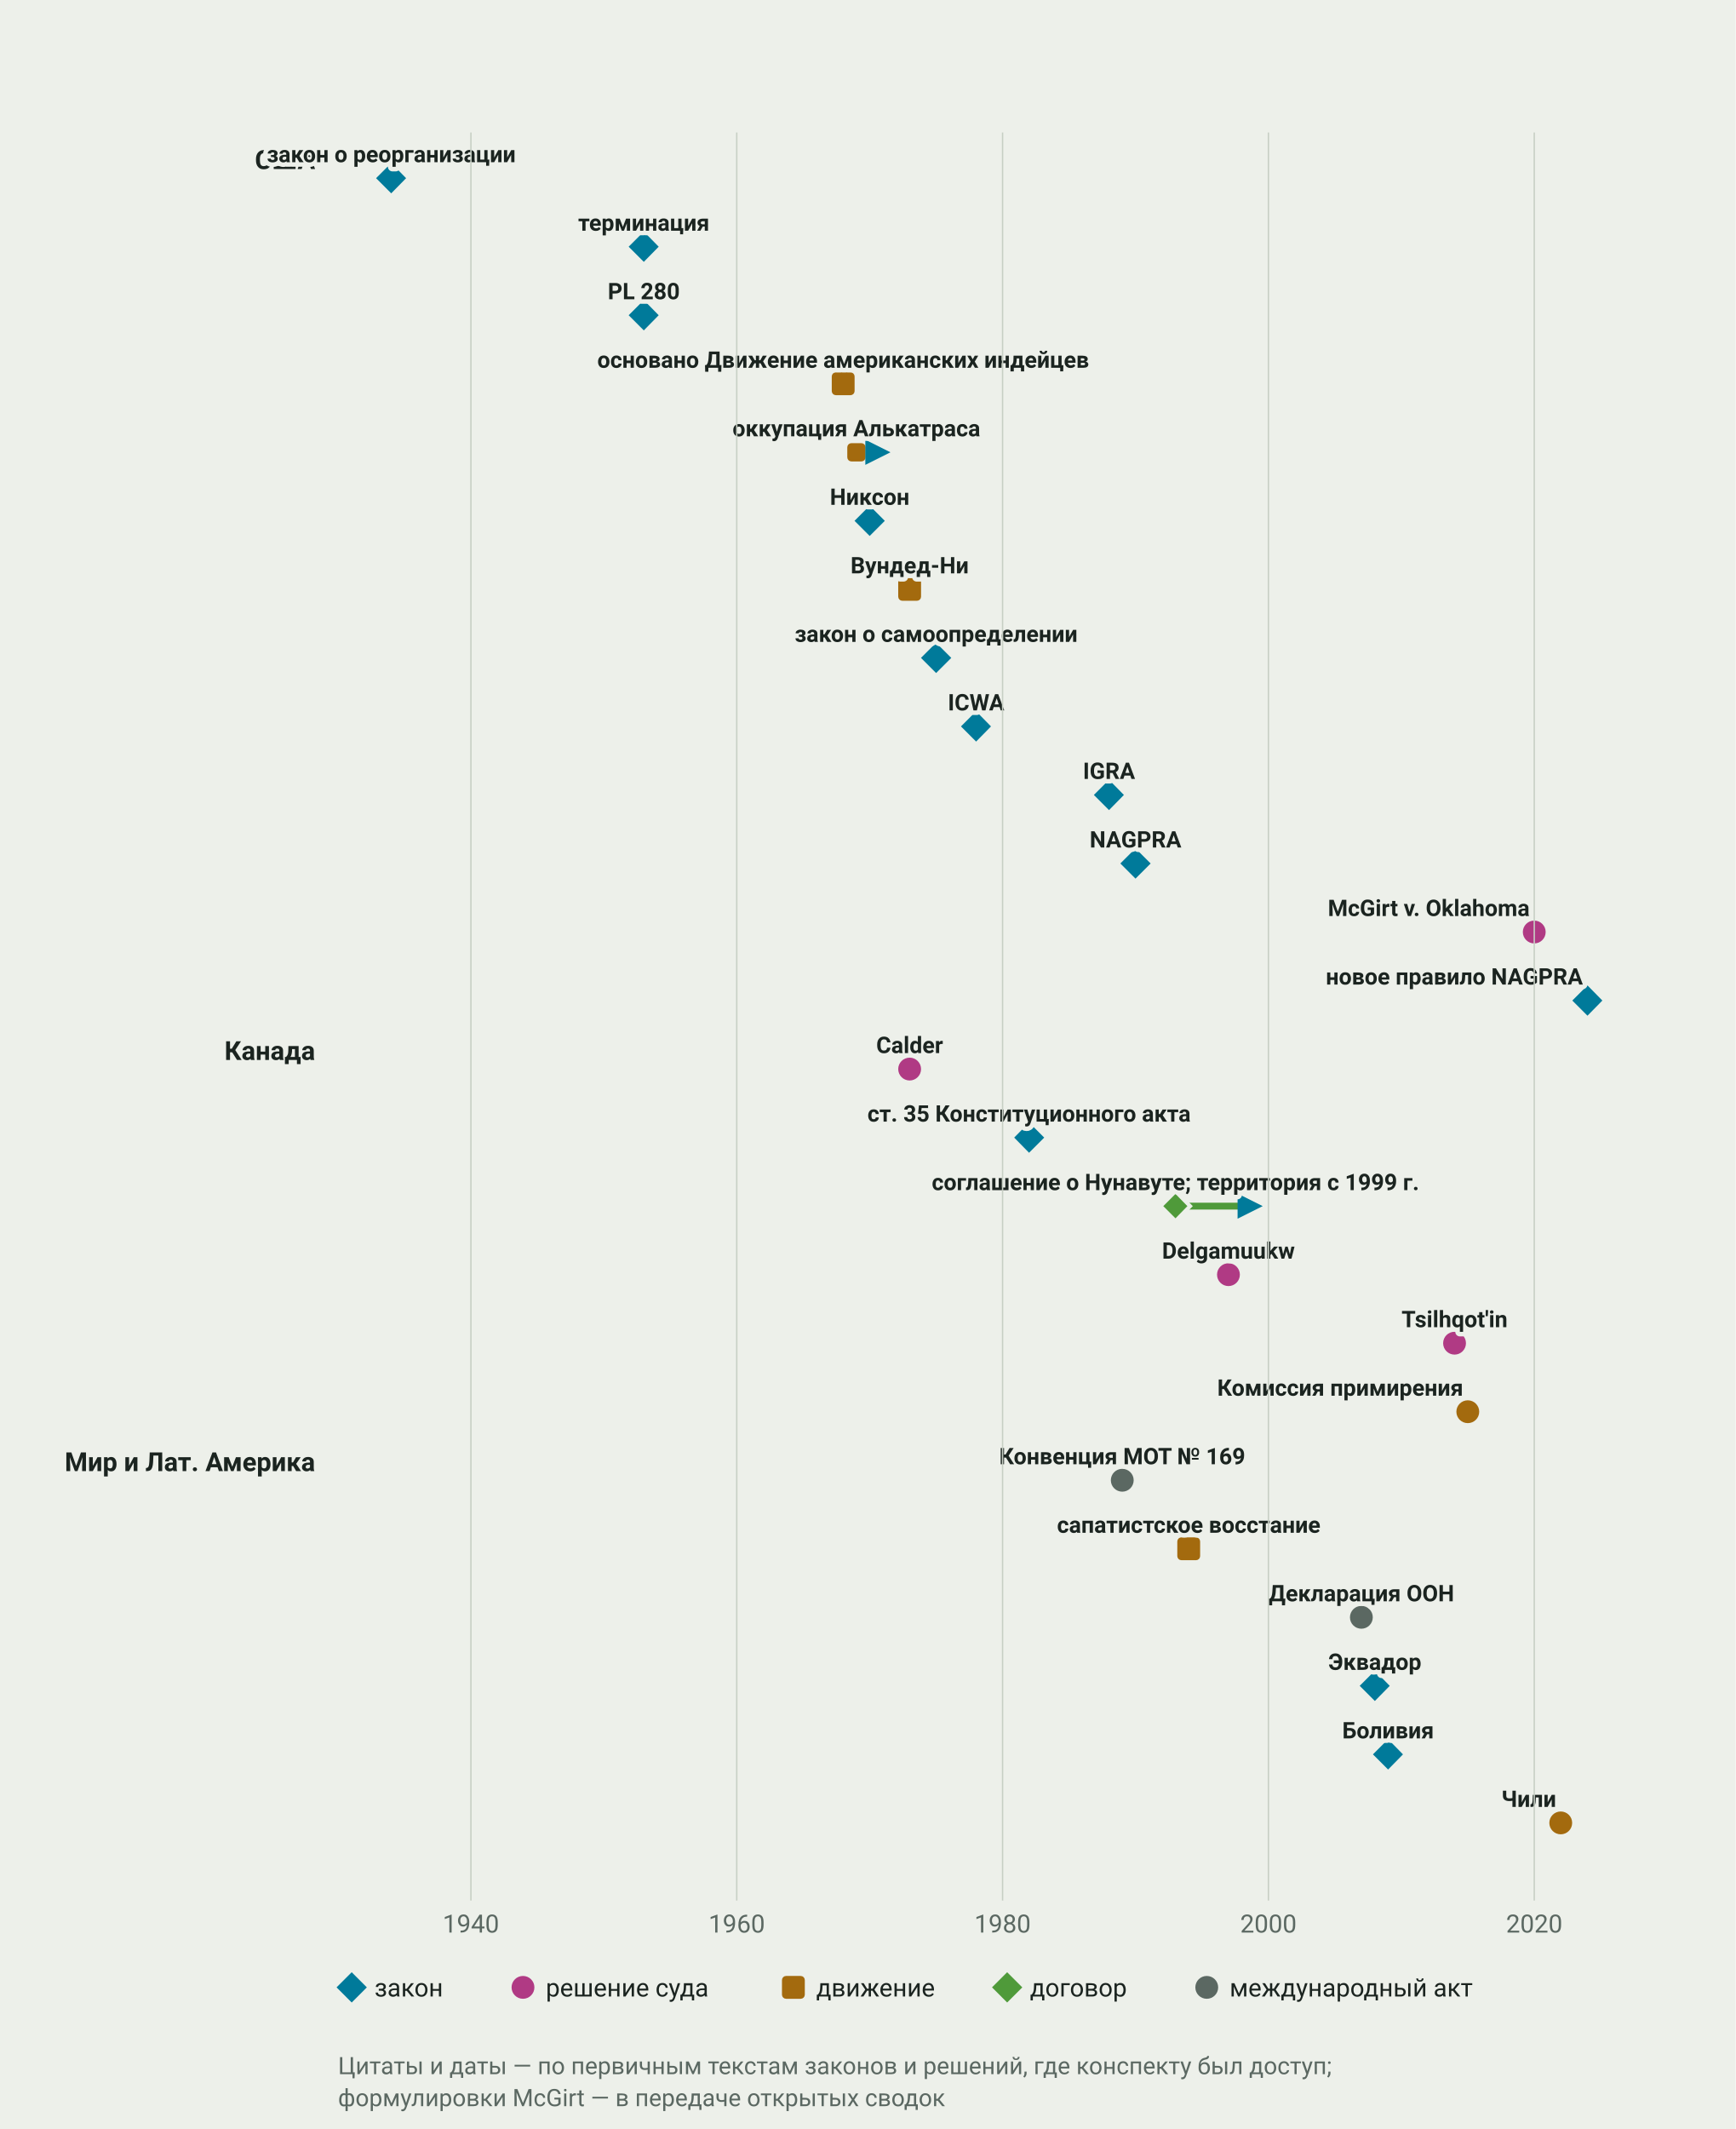
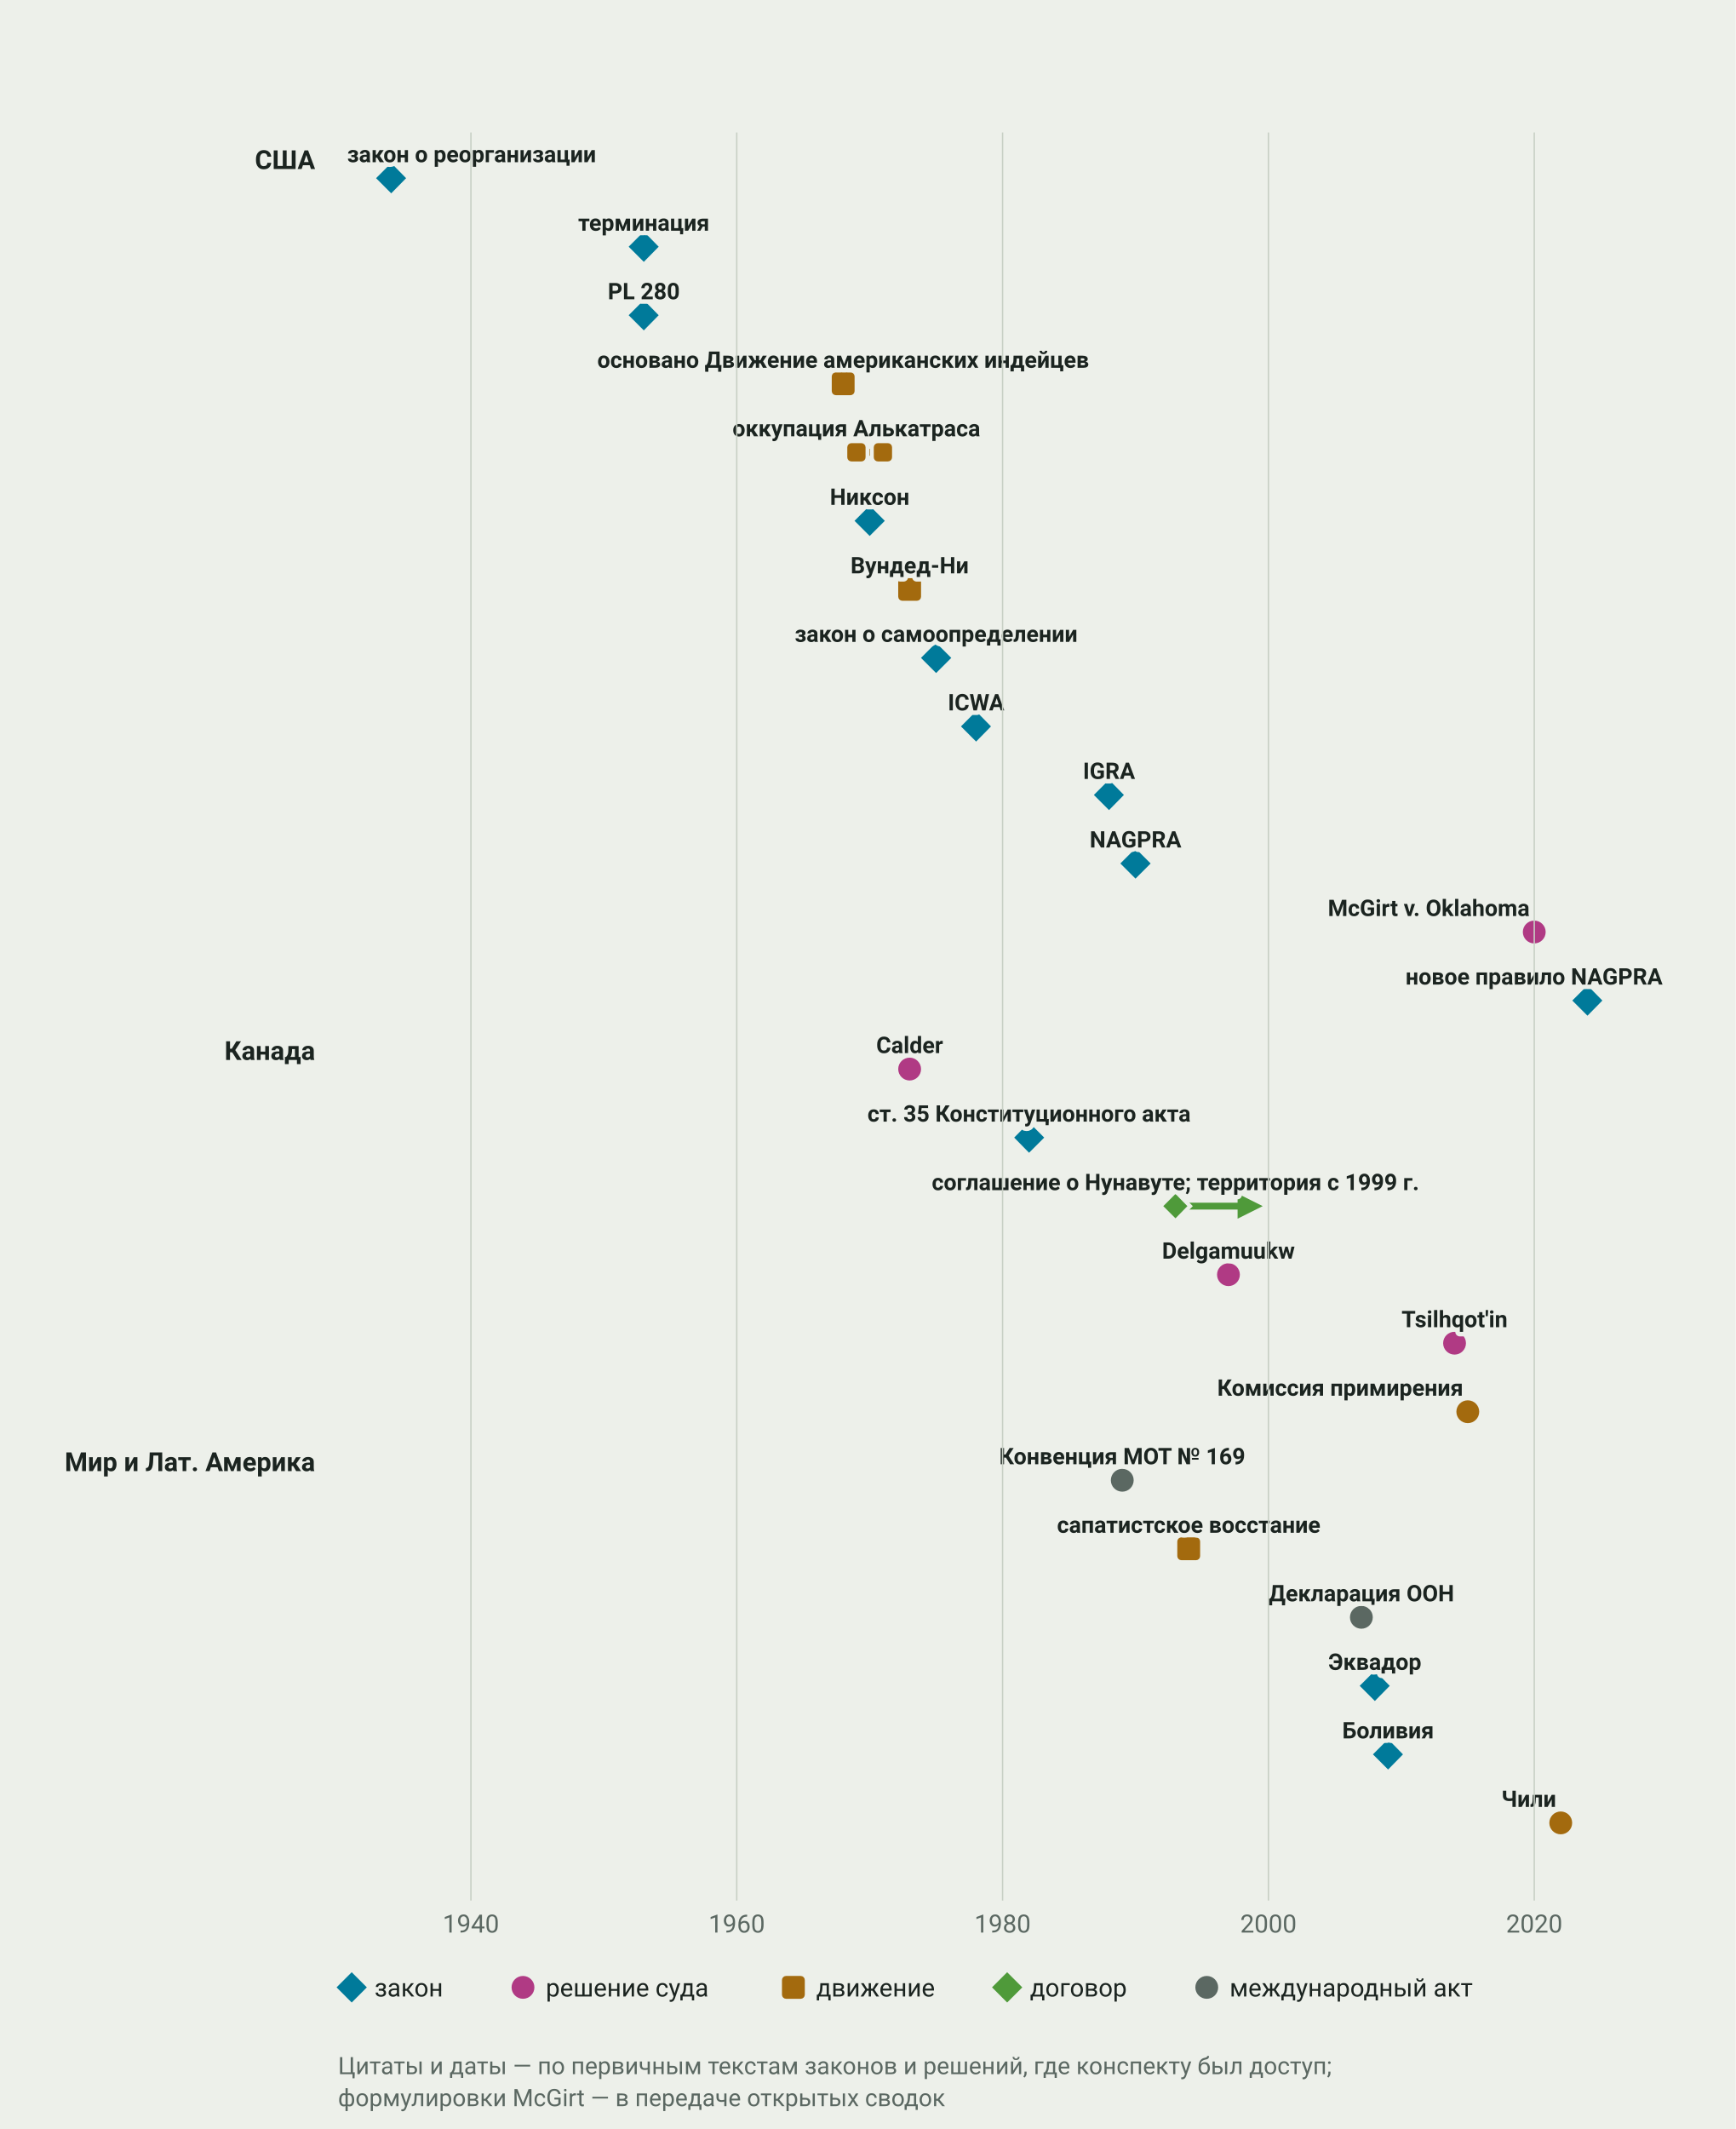
<svg xmlns="http://www.w3.org/2000/svg" viewBox="0 0 760 932" width="760" height="932" role="img" aria-labelledby="t d" font-family="'Alegreya Sans','Segoe UI',Roboto,'Helvetica Neue',Arial,sans-serif">
  <rect width="760" height="932" fill="#EDF0EA" />
  <defs>
-     <marker id="head-r12" viewBox="0 0 10 10" refX="7" refY="5" markerWidth="5" markerHeight="5" orient="auto-start-reverse">
+     <marker id="head-r12-law" viewBox="0 0 10 10" refX="7" refY="5" markerWidth="5" markerHeight="5" orient="auto-start-reverse">
      <path d="M0,0L10,5L0,10z" fill="#007A9A" />
+     </marker>
+     <marker id="head-r12-court" viewBox="0 0 10 10" refX="7" refY="5" markerWidth="5" markerHeight="5" orient="auto-start-reverse">
+       <path d="M0,0L10,5L0,10z" fill="#B03A84" />
+     </marker>
+     <marker id="head-r12-movement" viewBox="0 0 10 10" refX="7" refY="5" markerWidth="5" markerHeight="5" orient="auto-start-reverse">
+       <path d="M0,0L10,5L0,10z" fill="#A36A0E" />
+     </marker>
+     <marker id="head-r12-treaty" viewBox="0 0 10 10" refX="7" refY="5" markerWidth="5" markerHeight="5" orient="auto-start-reverse">
+       <path d="M0,0L10,5L0,10z" fill="#4F9A3A" />
+     </marker>
+     <marker id="head-r12-intl" viewBox="0 0 10 10" refX="7" refY="5" markerWidth="5" markerHeight="5" orient="auto-start-reverse">
+       <path d="M0,0L10,5L0,10z" fill="#5B6862" />
+     </marker>
+     <marker id="head-r12-event" viewBox="0 0 10 10" refX="7" refY="5" markerWidth="5" markerHeight="5" orient="auto-start-reverse">
+       <path d="M0,0L10,5L0,10z" fill="#A36A0E" />
    </marker>
  </defs>
  <text x="138.0" y="74.0" fill="#1B2420" font-size="11.5" text-anchor="end" font-weight="700" font-family="'Alegreya Sans','Segoe UI',Roboto,'Helvetica Neue',Arial,sans-serif">США</text>
  <polygon points="171.3,72.5 176.7,78.0 171.3,83.5 165.8,78.0" stroke="#EDF0EA" stroke-width="5" fill="#EDF0EA" />
  <polygon points="171.3,72.5 176.7,78.0 171.3,83.5 165.8,78.0" fill="#007A9A" stroke="#007A9A" stroke-width="1.6" />
-   <text x="171.3" y="71.0" fill="#1B2420" font-size="10" text-anchor="middle" font-weight="600" font-family="'Alegreya Sans','Segoe UI',Roboto,'Helvetica Neue',Arial,sans-serif" paint-order="stroke" stroke="#EDF0EA" stroke-width="4" stroke-linejoin="round">закон о реорганизации</text>
+   <text x="152.0" y="71.0" fill="#1B2420" font-size="10" text-anchor="start" font-weight="600" font-family="'Alegreya Sans','Segoe UI',Roboto,'Helvetica Neue',Arial,sans-serif" paint-order="stroke" stroke="#EDF0EA" stroke-width="4" stroke-linejoin="round">закон о реорганизации</text>
  <polygon points="281.9,102.5 287.3,108.0 281.9,113.5 276.4,108.0" stroke="#EDF0EA" stroke-width="5" fill="#EDF0EA" />
  <polygon points="281.9,102.5 287.3,108.0 281.9,113.5 276.4,108.0" fill="#007A9A" stroke="#007A9A" stroke-width="1.6" />
  <text x="281.9" y="101.0" fill="#1B2420" font-size="10" text-anchor="middle" font-weight="600" font-family="'Alegreya Sans','Segoe UI',Roboto,'Helvetica Neue',Arial,sans-serif" paint-order="stroke" stroke="#EDF0EA" stroke-width="4" stroke-linejoin="round">терминация</text>
  <polygon points="281.9,132.5 287.3,138.0 281.9,143.5 276.4,138.0" stroke="#EDF0EA" stroke-width="5" fill="#EDF0EA" />
  <polygon points="281.9,132.5 287.3,138.0 281.9,143.5 276.4,138.0" fill="#007A9A" stroke="#007A9A" stroke-width="1.6" />
  <text x="281.9" y="131.0" fill="#1B2420" font-size="10" text-anchor="middle" font-weight="600" font-family="'Alegreya Sans','Segoe UI',Roboto,'Helvetica Neue',Arial,sans-serif" paint-order="stroke" stroke="#EDF0EA" stroke-width="4" stroke-linejoin="round">PL 280</text>
  <rect x="365.0" y="163.8" width="8.4" height="8.4" rx="1" stroke="#EDF0EA" stroke-width="5" fill="#EDF0EA" />
  <rect x="365.0" y="163.8" width="8.4" height="8.4" rx="1" fill="#A36A0E" stroke="#A36A0E" stroke-width="1.6" />
  <text x="369.2" y="161.0" fill="#1B2420" font-size="10" text-anchor="middle" font-weight="600" font-family="'Alegreya Sans','Segoe UI',Roboto,'Helvetica Neue',Arial,sans-serif" paint-order="stroke" stroke="#EDF0EA" stroke-width="4" stroke-linejoin="round">основано Движение американских индейцев</text>
  <line x1="375.0" y1="198.0" x2="381.6" y2="198.0" stroke="#A36A0E" stroke-width="3.0" stroke-opacity="1.0" />
  <rect x="371.8" y="194.8" width="6.4" height="6.4" rx="1" stroke="#EDF0EA" stroke-width="5" fill="#EDF0EA" />
  <rect x="371.8" y="194.8" width="6.4" height="6.4" rx="1" fill="#A36A0E" stroke="#A36A0E" stroke-width="1.6" />
-   <path d="M381.6,198.0L386.6,198.0" stroke="#A36A0E" stroke-width="2.2" marker-end="url(#head-r12)" />
+   <rect x="383.4" y="194.8" width="6.4" height="6.4" rx="1" stroke="#EDF0EA" stroke-width="5" fill="#EDF0EA" />
+   <rect x="383.4" y="194.8" width="6.4" height="6.4" rx="1" fill="#A36A0E" stroke="#A36A0E" stroke-width="1.6" />
  <text x="375.0" y="191.0" fill="#1B2420" font-size="10" text-anchor="middle" font-weight="600" font-family="'Alegreya Sans','Segoe UI',Roboto,'Helvetica Neue',Arial,sans-serif" paint-order="stroke" stroke="#EDF0EA" stroke-width="4" stroke-linejoin="round">оккупация Алькатраса</text>
  <polygon points="380.8,222.5 386.3,228.0 380.8,233.5 375.3,228.0" stroke="#EDF0EA" stroke-width="5" fill="#EDF0EA" />
  <polygon points="380.8,222.5 386.3,228.0 380.8,233.5 375.3,228.0" fill="#007A9A" stroke="#007A9A" stroke-width="1.6" />
  <text x="380.8" y="221.0" fill="#1B2420" font-size="10" text-anchor="middle" font-weight="600" font-family="'Alegreya Sans','Segoe UI',Roboto,'Helvetica Neue',Arial,sans-serif" paint-order="stroke" stroke="#EDF0EA" stroke-width="4" stroke-linejoin="round">Никсон</text>
  <rect x="394.1" y="253.8" width="8.4" height="8.4" rx="1" stroke="#EDF0EA" stroke-width="5" fill="#EDF0EA" />
  <rect x="394.1" y="253.8" width="8.4" height="8.4" rx="1" fill="#A36A0E" stroke="#A36A0E" stroke-width="1.6" />
  <text x="398.3" y="251.0" fill="#1B2420" font-size="10" text-anchor="middle" font-weight="600" font-family="'Alegreya Sans','Segoe UI',Roboto,'Helvetica Neue',Arial,sans-serif" paint-order="stroke" stroke="#EDF0EA" stroke-width="4" stroke-linejoin="round">Вундед-Ни</text>
  <polygon points="409.9,282.5 415.4,288.0 409.9,293.5 404.4,288.0" stroke="#EDF0EA" stroke-width="5" fill="#EDF0EA" />
  <polygon points="409.9,282.5 415.4,288.0 409.9,293.5 404.4,288.0" fill="#007A9A" stroke="#007A9A" stroke-width="1.6" />
  <text x="409.9" y="281.0" fill="#1B2420" font-size="10" text-anchor="middle" font-weight="600" font-family="'Alegreya Sans','Segoe UI',Roboto,'Helvetica Neue',Arial,sans-serif" paint-order="stroke" stroke="#EDF0EA" stroke-width="4" stroke-linejoin="round">закон о самоопределении</text>
  <polygon points="427.4,312.5 432.8,318.0 427.4,323.5 421.9,318.0" stroke="#EDF0EA" stroke-width="5" fill="#EDF0EA" />
  <polygon points="427.4,312.5 432.8,318.0 427.4,323.5 421.9,318.0" fill="#007A9A" stroke="#007A9A" stroke-width="1.6" />
  <text x="427.4" y="311.0" fill="#1B2420" font-size="10" text-anchor="middle" font-weight="600" font-family="'Alegreya Sans','Segoe UI',Roboto,'Helvetica Neue',Arial,sans-serif" paint-order="stroke" stroke="#EDF0EA" stroke-width="4" stroke-linejoin="round">ICWA</text>
  <polygon points="485.6,342.5 491.0,348.0 485.6,353.5 480.1,348.0" stroke="#EDF0EA" stroke-width="5" fill="#EDF0EA" />
  <polygon points="485.6,342.5 491.0,348.0 485.6,353.5 480.1,348.0" fill="#007A9A" stroke="#007A9A" stroke-width="1.6" />
  <text x="485.6" y="341.0" fill="#1B2420" font-size="10" text-anchor="middle" font-weight="600" font-family="'Alegreya Sans','Segoe UI',Roboto,'Helvetica Neue',Arial,sans-serif" paint-order="stroke" stroke="#EDF0EA" stroke-width="4" stroke-linejoin="round">IGRA</text>
  <polygon points="497.2,372.5 502.7,378.0 497.2,383.5 491.7,378.0" stroke="#EDF0EA" stroke-width="5" fill="#EDF0EA" />
  <polygon points="497.2,372.5 502.7,378.0 497.2,383.5 491.7,378.0" fill="#007A9A" stroke="#007A9A" stroke-width="1.6" />
  <text x="497.2" y="371.0" fill="#1B2420" font-size="10" text-anchor="middle" font-weight="600" font-family="'Alegreya Sans','Segoe UI',Roboto,'Helvetica Neue',Arial,sans-serif" paint-order="stroke" stroke="#EDF0EA" stroke-width="4" stroke-linejoin="round">NAGPRA</text>
  <circle cx="671.8" cy="408.0" r="4.2" stroke="#EDF0EA" stroke-width="5" fill="#EDF0EA" />
  <circle cx="671.8" cy="408.0" r="4.2" fill="#B03A84" stroke="#B03A84" stroke-width="1.6" />
  <text x="669.8" y="401.0" fill="#1B2420" font-size="10" text-anchor="end" font-weight="600" font-family="'Alegreya Sans','Segoe UI',Roboto,'Helvetica Neue',Arial,sans-serif" paint-order="stroke" stroke="#EDF0EA" stroke-width="4" stroke-linejoin="round">McGirt v. Oklahoma</text>
  <polygon points="695.1,432.5 700.5,438.0 695.1,443.5 689.6,438.0" stroke="#EDF0EA" stroke-width="5" fill="#EDF0EA" />
  <polygon points="695.1,432.5 700.5,438.0 695.1,443.5 689.6,438.0" fill="#007A9A" stroke="#007A9A" stroke-width="1.6" />
-   <text x="693.1" y="431.0" fill="#1B2420" font-size="10" text-anchor="end" font-weight="600" font-family="'Alegreya Sans','Segoe UI',Roboto,'Helvetica Neue',Arial,sans-serif" paint-order="stroke" stroke="#EDF0EA" stroke-width="4" stroke-linejoin="round">новое правило NAGPRA</text>
+   <text x="728.0" y="431.0" fill="#1B2420" font-size="10" text-anchor="end" font-weight="600" font-family="'Alegreya Sans','Segoe UI',Roboto,'Helvetica Neue',Arial,sans-serif" paint-order="stroke" stroke="#EDF0EA" stroke-width="4" stroke-linejoin="round">новое правило NAGPRA</text>
  <text x="138.0" y="464.0" fill="#1B2420" font-size="11.5" text-anchor="end" font-weight="700" font-family="'Alegreya Sans','Segoe UI',Roboto,'Helvetica Neue',Arial,sans-serif">Канада</text>
  <circle cx="398.3" cy="468.0" r="4.2" stroke="#EDF0EA" stroke-width="5" fill="#EDF0EA" />
  <circle cx="398.3" cy="468.0" r="4.2" fill="#B03A84" stroke="#B03A84" stroke-width="1.6" />
  <text x="398.3" y="461.0" fill="#1B2420" font-size="10" text-anchor="middle" font-weight="600" font-family="'Alegreya Sans','Segoe UI',Roboto,'Helvetica Neue',Arial,sans-serif" paint-order="stroke" stroke="#EDF0EA" stroke-width="4" stroke-linejoin="round">Calder</text>
  <polygon points="450.6,492.5 456.1,498.0 450.6,503.5 445.2,498.0" stroke="#EDF0EA" stroke-width="5" fill="#EDF0EA" />
  <polygon points="450.6,492.5 456.1,498.0 450.6,503.5 445.2,498.0" fill="#007A9A" stroke="#007A9A" stroke-width="1.6" />
  <text x="450.6" y="491.0" fill="#1B2420" font-size="10" text-anchor="middle" font-weight="600" font-family="'Alegreya Sans','Segoe UI',Roboto,'Helvetica Neue',Arial,sans-serif" paint-order="stroke" stroke="#EDF0EA" stroke-width="4" stroke-linejoin="round">ст. 35 Конституционного акта</text>
  <line x1="514.7" y1="528.0" x2="544.6" y2="528.0" stroke="#4F9A3A" stroke-width="3.0" stroke-opacity="1.0" />
  <polygon points="514.7,523.8 518.8,528.0 514.7,532.2 510.5,528.0" stroke="#EDF0EA" stroke-width="5" fill="#EDF0EA" />
  <polygon points="514.7,523.8 518.8,528.0 514.7,532.2 510.5,528.0" fill="#4F9A3A" stroke="#4F9A3A" stroke-width="1.6" />
-   <path d="M544.6,528.0L549.6,528.0" stroke="#4F9A3A" stroke-width="2.2" marker-end="url(#head-r12)" />
+   <path d="M544.6,528.0L549.6,528.0" stroke="#4F9A3A" stroke-width="2.2" marker-end="url(#head-r12-treaty)" />
  <text x="514.7" y="521.0" fill="#1B2420" font-size="10" text-anchor="middle" font-weight="600" font-family="'Alegreya Sans','Segoe UI',Roboto,'Helvetica Neue',Arial,sans-serif" paint-order="stroke" stroke="#EDF0EA" stroke-width="4" stroke-linejoin="round">соглашение о Нунавуте; территория с 1999 г.</text>
  <circle cx="537.9" cy="558.0" r="4.2" stroke="#EDF0EA" stroke-width="5" fill="#EDF0EA" />
  <circle cx="537.9" cy="558.0" r="4.2" fill="#B03A84" stroke="#B03A84" stroke-width="1.6" />
  <text x="537.9" y="551.0" fill="#1B2420" font-size="10" text-anchor="middle" font-weight="600" font-family="'Alegreya Sans','Segoe UI',Roboto,'Helvetica Neue',Arial,sans-serif" paint-order="stroke" stroke="#EDF0EA" stroke-width="4" stroke-linejoin="round">Delgamuukw</text>
  <circle cx="636.9" cy="588.0" r="4.2" stroke="#EDF0EA" stroke-width="5" fill="#EDF0EA" />
  <circle cx="636.9" cy="588.0" r="4.2" fill="#B03A84" stroke="#B03A84" stroke-width="1.6" />
  <text x="636.9" y="581.0" fill="#1B2420" font-size="10" text-anchor="middle" font-weight="600" font-family="'Alegreya Sans','Segoe UI',Roboto,'Helvetica Neue',Arial,sans-serif" paint-order="stroke" stroke="#EDF0EA" stroke-width="4" stroke-linejoin="round">Tsilhqot'in</text>
  <circle cx="642.7" cy="618.0" r="4.2" stroke="#EDF0EA" stroke-width="5" fill="#EDF0EA" />
  <circle cx="642.7" cy="618.0" r="4.2" fill="#A36A0E" stroke="#A36A0E" stroke-width="1.6" />
  <text x="640.7" y="611.0" fill="#1B2420" font-size="10" text-anchor="end" font-weight="600" font-family="'Alegreya Sans','Segoe UI',Roboto,'Helvetica Neue',Arial,sans-serif" paint-order="stroke" stroke="#EDF0EA" stroke-width="4" stroke-linejoin="round">Комиссия примирения</text>
  <text x="138.0" y="644.0" fill="#1B2420" font-size="11.5" text-anchor="end" font-weight="700" font-family="'Alegreya Sans','Segoe UI',Roboto,'Helvetica Neue',Arial,sans-serif">Мир и Лат. Америка</text>
  <circle cx="491.4" cy="648.0" r="4.2" stroke="#EDF0EA" stroke-width="5" fill="#EDF0EA" />
  <circle cx="491.4" cy="648.0" r="4.2" fill="#5B6862" stroke="#5B6862" stroke-width="1.6" />
  <text x="491.4" y="641.0" fill="#1B2420" font-size="10" text-anchor="middle" font-weight="600" font-family="'Alegreya Sans','Segoe UI',Roboto,'Helvetica Neue',Arial,sans-serif" paint-order="stroke" stroke="#EDF0EA" stroke-width="4" stroke-linejoin="round">Конвенция МОТ № 169</text>
  <rect x="516.3" y="673.8" width="8.4" height="8.4" rx="1" stroke="#EDF0EA" stroke-width="5" fill="#EDF0EA" />
  <rect x="516.3" y="673.8" width="8.4" height="8.4" rx="1" fill="#A36A0E" stroke="#A36A0E" stroke-width="1.6" />
  <text x="520.5" y="671.0" fill="#1B2420" font-size="10" text-anchor="middle" font-weight="600" font-family="'Alegreya Sans','Segoe UI',Roboto,'Helvetica Neue',Arial,sans-serif" paint-order="stroke" stroke="#EDF0EA" stroke-width="4" stroke-linejoin="round">сапатистское восстание</text>
  <circle cx="596.1" cy="708.0" r="4.2" stroke="#EDF0EA" stroke-width="5" fill="#EDF0EA" />
  <circle cx="596.1" cy="708.0" r="4.2" fill="#5B6862" stroke="#5B6862" stroke-width="1.6" />
  <text x="596.1" y="701.0" fill="#1B2420" font-size="10" text-anchor="middle" font-weight="600" font-family="'Alegreya Sans','Segoe UI',Roboto,'Helvetica Neue',Arial,sans-serif" paint-order="stroke" stroke="#EDF0EA" stroke-width="4" stroke-linejoin="round">Декларация ООН</text>
  <polygon points="602.0,732.5 607.4,738.0 602.0,743.5 596.5,738.0" stroke="#EDF0EA" stroke-width="5" fill="#EDF0EA" />
  <polygon points="602.0,732.5 607.4,738.0 602.0,743.5 596.5,738.0" fill="#007A9A" stroke="#007A9A" stroke-width="1.6" />
  <text x="602.0" y="731.0" fill="#1B2420" font-size="10" text-anchor="middle" font-weight="600" font-family="'Alegreya Sans','Segoe UI',Roboto,'Helvetica Neue',Arial,sans-serif" paint-order="stroke" stroke="#EDF0EA" stroke-width="4" stroke-linejoin="round">Эквадор</text>
  <polygon points="607.8,762.5 613.2,768.0 607.8,773.5 602.3,768.0" stroke="#EDF0EA" stroke-width="5" fill="#EDF0EA" />
  <polygon points="607.8,762.5 613.2,768.0 607.8,773.5 602.3,768.0" fill="#007A9A" stroke="#007A9A" stroke-width="1.6" />
  <text x="607.8" y="761.0" fill="#1B2420" font-size="10" text-anchor="middle" font-weight="600" font-family="'Alegreya Sans','Segoe UI',Roboto,'Helvetica Neue',Arial,sans-serif" paint-order="stroke" stroke="#EDF0EA" stroke-width="4" stroke-linejoin="round">Боливия</text>
  <circle cx="683.4" cy="798.0" r="4.2" stroke="#EDF0EA" stroke-width="5" fill="#EDF0EA" />
  <circle cx="683.4" cy="798.0" r="4.2" fill="#A36A0E" stroke="#A36A0E" stroke-width="1.6" />
  <text x="681.4" y="791.0" fill="#1B2420" font-size="10" text-anchor="end" font-weight="600" font-family="'Alegreya Sans','Segoe UI',Roboto,'Helvetica Neue',Arial,sans-serif" paint-order="stroke" stroke="#EDF0EA" stroke-width="4" stroke-linejoin="round">Чили</text>
  <line x1="206.2" y1="58.0" x2="206.2" y2="832.0" stroke="#C7CFC4" stroke-width="0.6" stroke-opacity="1.0" />
  <text x="206.2" y="846.0" fill="#5B6862" font-size="11" text-anchor="middle" font-weight="400" font-family="'Alegreya Sans','Segoe UI',Roboto,'Helvetica Neue',Arial,sans-serif">1940</text>
  <line x1="322.6" y1="58.0" x2="322.6" y2="832.0" stroke="#C7CFC4" stroke-width="0.6" stroke-opacity="1.0" />
  <text x="322.6" y="846.0" fill="#5B6862" font-size="11" text-anchor="middle" font-weight="400" font-family="'Alegreya Sans','Segoe UI',Roboto,'Helvetica Neue',Arial,sans-serif">1960</text>
  <line x1="439.0" y1="58.0" x2="439.0" y2="832.0" stroke="#C7CFC4" stroke-width="0.6" stroke-opacity="1.0" />
  <text x="439.0" y="846.0" fill="#5B6862" font-size="11" text-anchor="middle" font-weight="400" font-family="'Alegreya Sans','Segoe UI',Roboto,'Helvetica Neue',Arial,sans-serif">1980</text>
  <line x1="555.4" y1="58.0" x2="555.4" y2="832.0" stroke="#C7CFC4" stroke-width="0.6" stroke-opacity="1.0" />
  <text x="555.4" y="846.0" fill="#5B6862" font-size="11" text-anchor="middle" font-weight="400" font-family="'Alegreya Sans','Segoe UI',Roboto,'Helvetica Neue',Arial,sans-serif">2000</text>
  <line x1="671.8" y1="58.0" x2="671.8" y2="832.0" stroke="#C7CFC4" stroke-width="0.6" stroke-opacity="1.0" />
  <text x="671.8" y="846.0" fill="#5B6862" font-size="11" text-anchor="middle" font-weight="400" font-family="'Alegreya Sans','Segoe UI',Roboto,'Helvetica Neue',Arial,sans-serif">2020</text>
  <polygon points="154.0,864.5 159.5,870.0 154.0,875.5 148.5,870.0" stroke="#EDF0EA" stroke-width="5" fill="#EDF0EA" />
  <polygon points="154.0,864.5 159.5,870.0 154.0,875.5 148.5,870.0" fill="#007A9A" stroke="#007A9A" stroke-width="1.6" />
  <text x="164.0" y="874.0" fill="#1B2420" font-size="11" text-anchor="start" font-weight="400" font-family="'Alegreya Sans','Segoe UI',Roboto,'Helvetica Neue',Arial,sans-serif">закон</text>
  <circle cx="229.0" cy="870.0" r="4.2" stroke="#EDF0EA" stroke-width="5" fill="#EDF0EA" />
  <circle cx="229.0" cy="870.0" r="4.2" fill="#B03A84" stroke="#B03A84" stroke-width="1.6" />
  <text x="239.0" y="874.0" fill="#1B2420" font-size="11" text-anchor="start" font-weight="400" font-family="'Alegreya Sans','Segoe UI',Roboto,'Helvetica Neue',Arial,sans-serif">решение суда</text>
  <rect x="343.2" y="865.8" width="8.4" height="8.4" rx="1" stroke="#EDF0EA" stroke-width="5" fill="#EDF0EA" />
  <rect x="343.2" y="865.8" width="8.4" height="8.4" rx="1" fill="#A36A0E" stroke="#A36A0E" stroke-width="1.6" />
  <text x="357.4" y="874.0" fill="#1B2420" font-size="11" text-anchor="start" font-weight="400" font-family="'Alegreya Sans','Segoe UI',Roboto,'Helvetica Neue',Arial,sans-serif">движение</text>
  <polygon points="441.0,864.5 446.5,870.0 441.0,875.5 435.5,870.0" stroke="#EDF0EA" stroke-width="5" fill="#EDF0EA" />
  <polygon points="441.0,864.5 446.5,870.0 441.0,875.5 435.5,870.0" fill="#4F9A3A" stroke="#4F9A3A" stroke-width="1.6" />
  <text x="451.0" y="874.0" fill="#1B2420" font-size="11" text-anchor="start" font-weight="400" font-family="'Alegreya Sans','Segoe UI',Roboto,'Helvetica Neue',Arial,sans-serif">договор</text>
  <circle cx="528.4" cy="870.0" r="4.2" stroke="#EDF0EA" stroke-width="5" fill="#EDF0EA" />
  <circle cx="528.4" cy="870.0" r="4.2" fill="#5B6862" stroke="#5B6862" stroke-width="1.6" />
  <text x="538.4" y="874.0" fill="#1B2420" font-size="11" text-anchor="start" font-weight="400" font-family="'Alegreya Sans','Segoe UI',Roboto,'Helvetica Neue',Arial,sans-serif">международный акт</text>
  <text x="148.0" y="908.0" fill="#5B6862" font-size="10.5" text-anchor="start" font-weight="400" font-family="'Alegreya Sans','Segoe UI',Roboto,'Helvetica Neue',Arial,sans-serif">Цитаты и даты — по первичным текстам законов и решений, где конспекту был доступ;</text>
  <text x="148.0" y="922.0" fill="#5B6862" font-size="10.5" text-anchor="start" font-weight="400" font-family="'Alegreya Sans','Segoe UI',Roboto,'Helvetica Neue',Arial,sans-serif">формулировки McGirt — в передаче открытых сводок</text>
</svg>
